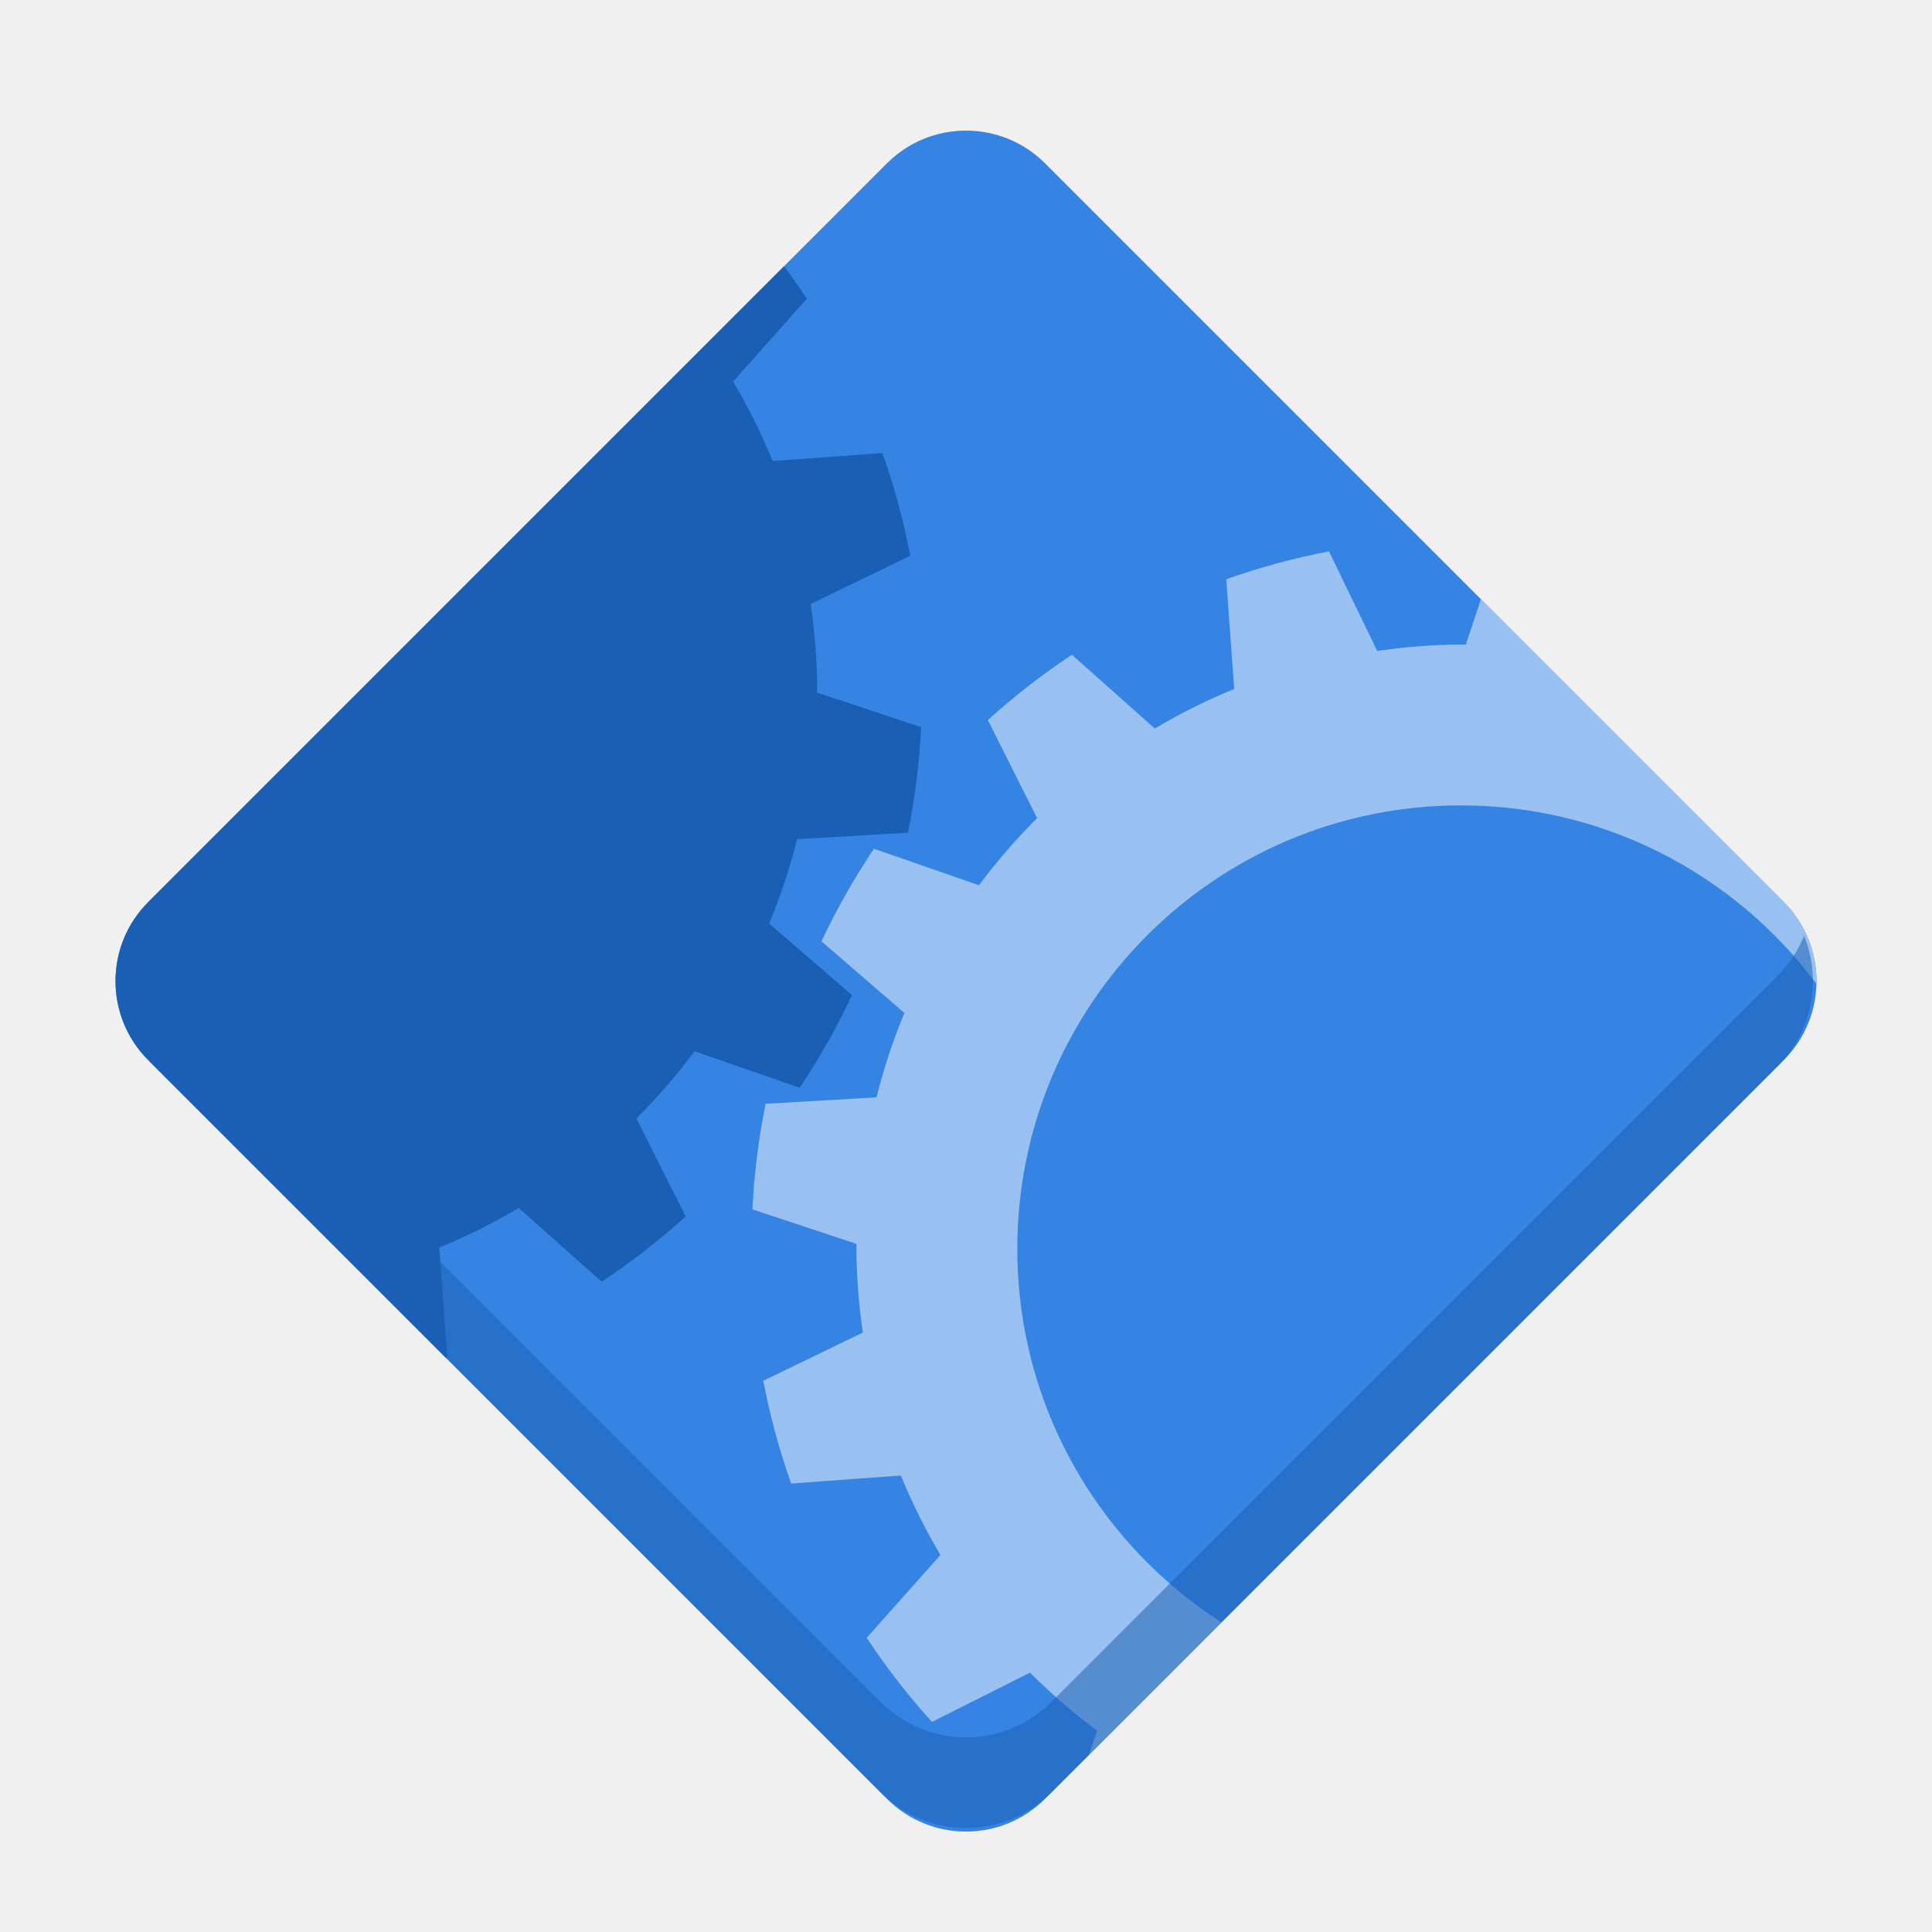
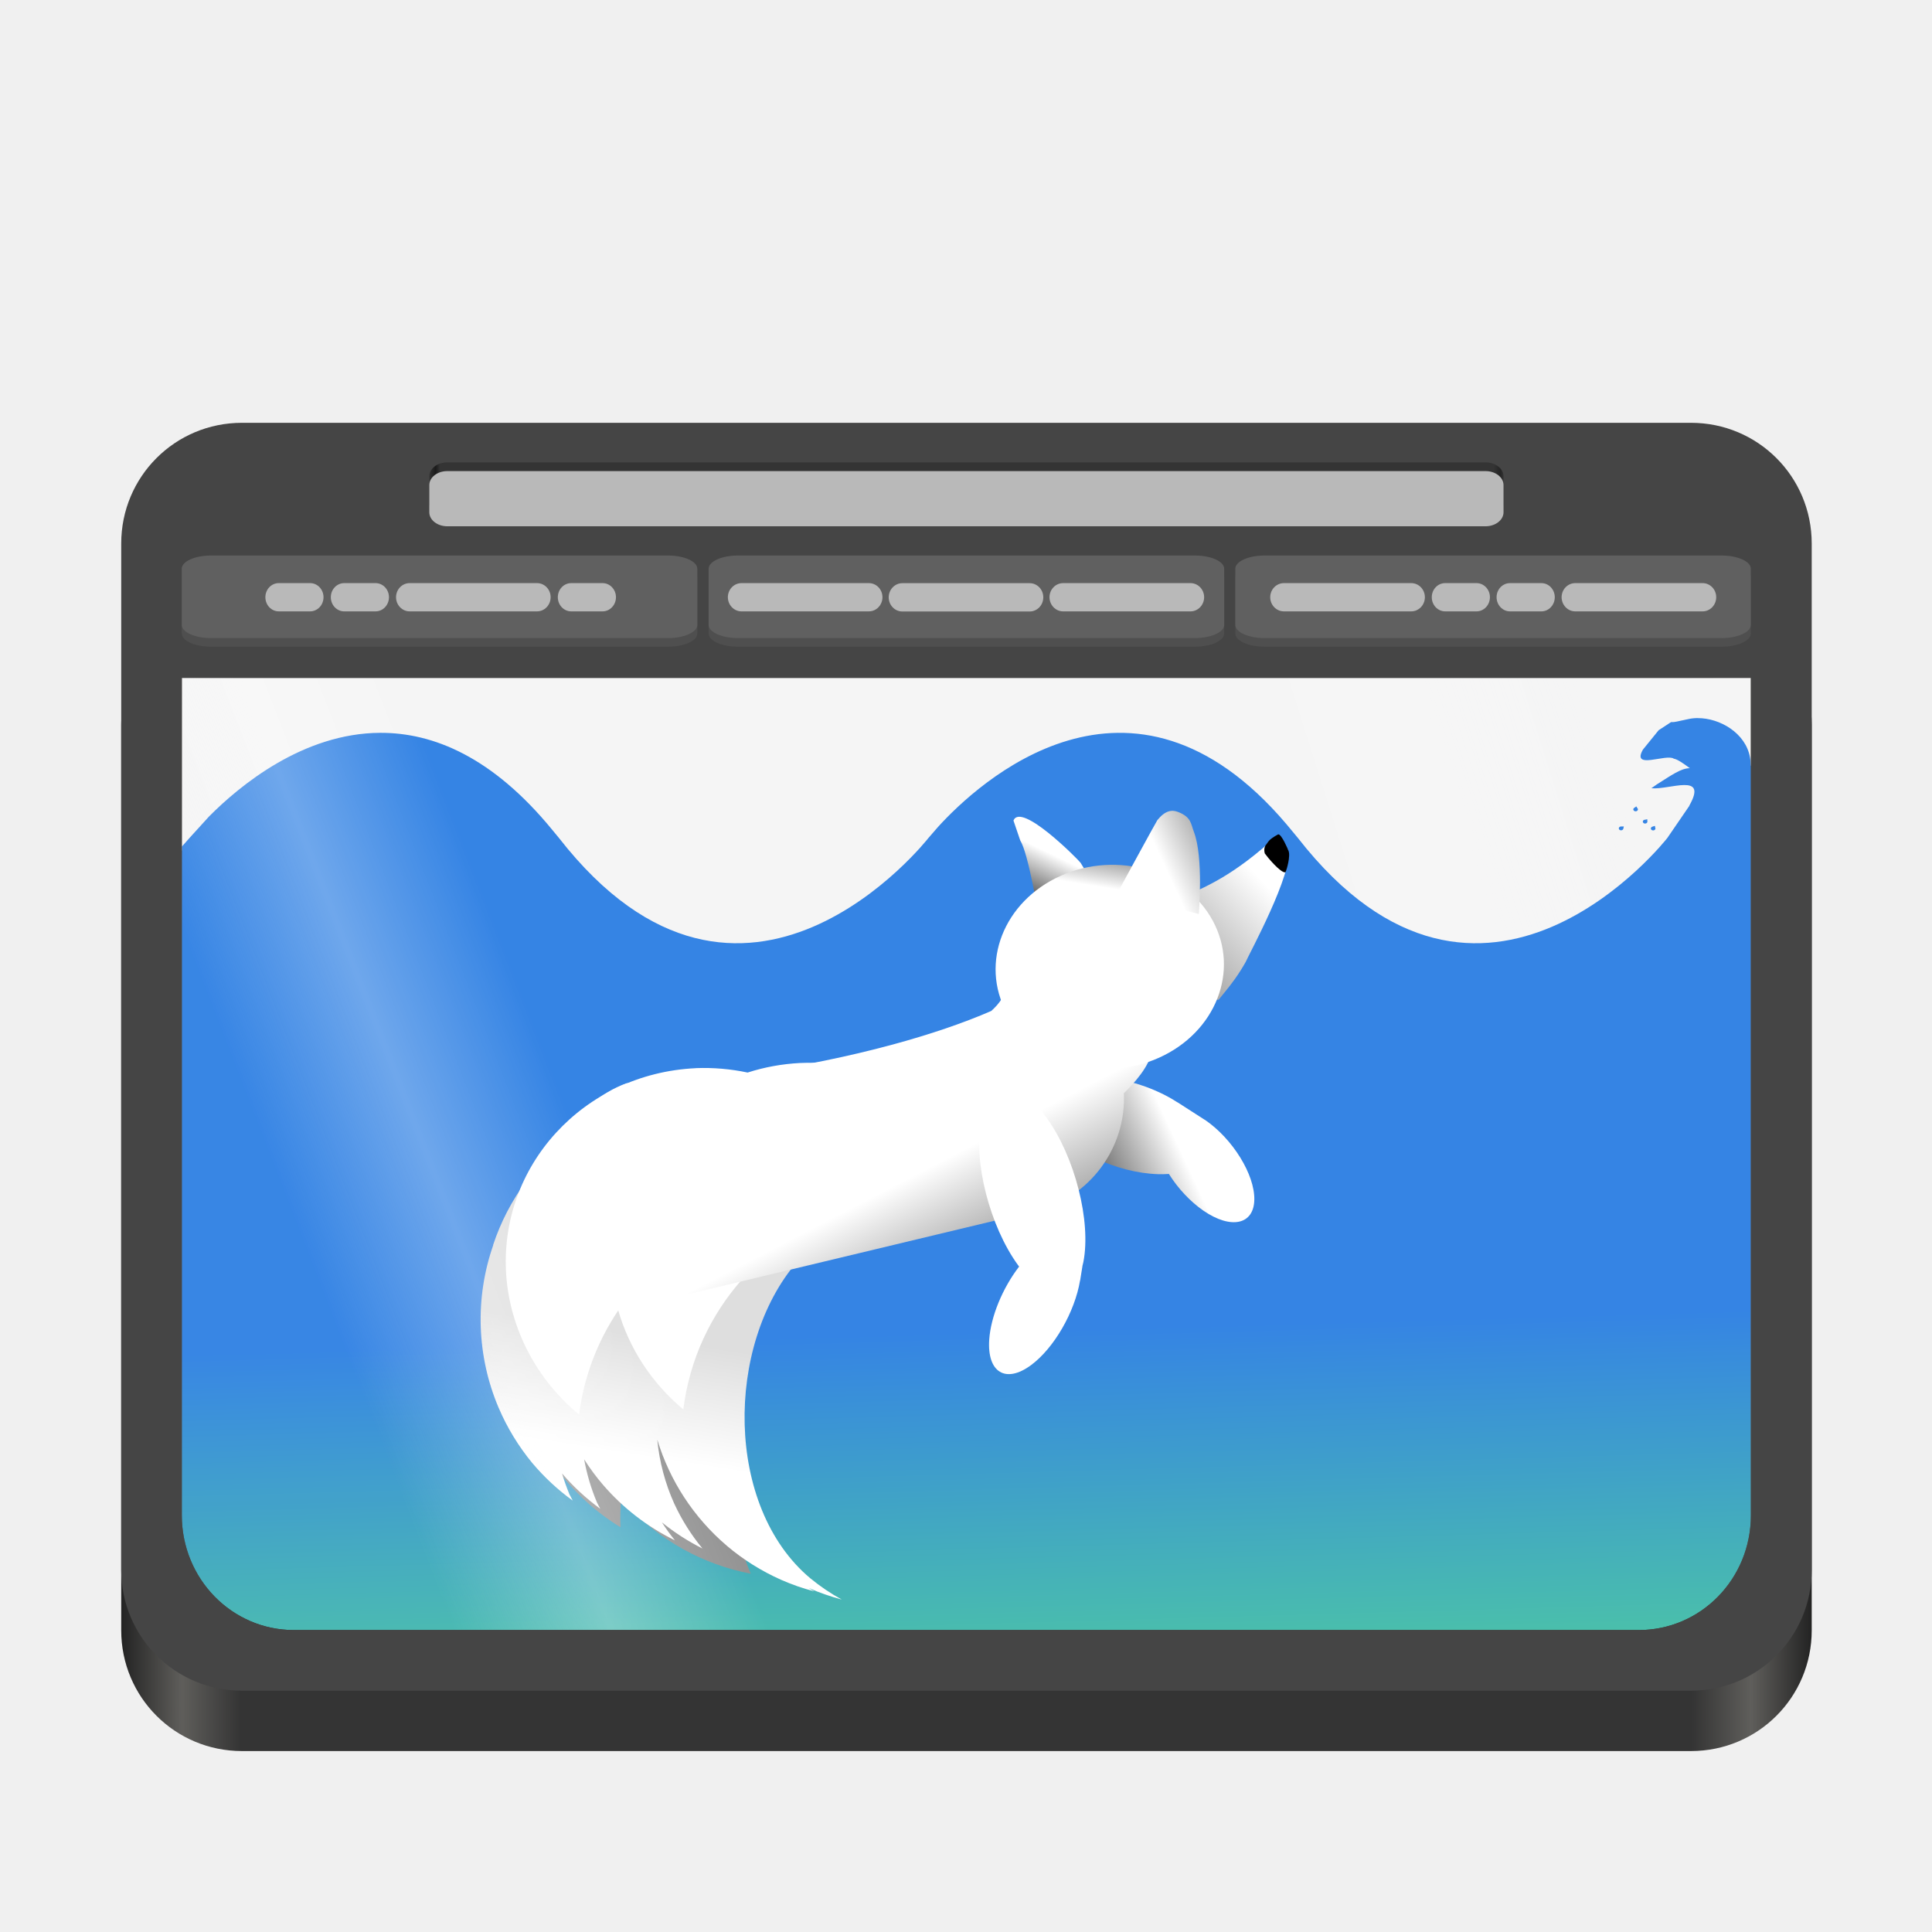
- <svg xmlns="http://www.w3.org/2000/svg" width="33.75mm" height="33.75mm" viewBox="0 0 33.75 33.75" version="1.1" id="svg974">
-   <defs id="defs968">
-     <clipPath clipPathUnits="userSpaceOnUse" id="clipPath18689">
-       <rect clip-path="none" transform="rotate(45)" ry="32" rx="32" y="123.999" x="486.037" height="362.943" width="362.943" id="rect18691" style="display:inline;opacity:1;vector-effect:none;fill:#4a86cf;fill-opacity:1;stroke:none;stroke-width:26.067;stroke-linecap:butt;stroke-linejoin:miter;stroke-miterlimit:4;stroke-dasharray:none;stroke-dashoffset:0;stroke-opacity:1;marker:none;marker-start:none;marker-mid:none;marker-end:none;paint-order:normal;enable-background:new" />
-     </clipPath>
-     <clipPath clipPathUnits="userSpaceOnUse" id="clipPath18689-3">
-       <rect clip-path="none" transform="rotate(45)" ry="32" rx="32" y="123.999" x="486.037" height="362.943" width="362.943" id="rect18691-6" style="display:inline;opacity:1;vector-effect:none;fill:#4a86cf;fill-opacity:1;stroke:none;stroke-width:26.067;stroke-linecap:butt;stroke-linejoin:miter;stroke-miterlimit:4;stroke-dasharray:none;stroke-dashoffset:0;stroke-opacity:1;marker:none;marker-start:none;marker-mid:none;marker-end:none;paint-order:normal;enable-background:new" />
-     </clipPath>
-   </defs>
-   <g id="layer1" transform="translate(-61.81982,-103.944)">
-     <g transform="matrix(0.2636723,0,0,0.2636723,61.81982,-529.397)" style="display:inline;stroke-width:0.25;enable-background:new" id="g1836">
-       <g transform="matrix(0.25,0,0,0.25,0,2295)" id="g18818" style="stroke-width:0.25">
-         <g style="stroke-width:0.27" transform="matrix(0.9260519,0,0,0.9260519,18.93073,50.87633)" id="g18590">
-           <g style="stroke-width:0.27" id="g18681" clip-path="url(#clipPath18689-3)">
-             <rect style="opacity:1;vector-effect:none;fill:#3584e4;fill-opacity:1;stroke:none;stroke-width:8.221;stroke-linecap:butt;stroke-linejoin:miter;stroke-miterlimit:4;stroke-dasharray:none;stroke-dashoffset:0;stroke-opacity:1;marker:none;marker-start:none;marker-mid:none;marker-end:none;paint-order:normal" id="rect18571" width="424" height="424" x="458.337" y="90.642" rx="10.092" ry="10.092" transform="matrix(0.6052817,0.6052817,-0.6052817,0.6052817,33.44063,99.07363)" clip-path="none" />
-             <circle style="opacity:1;vector-effect:none;fill:#f66151;fill-opacity:1;stroke:none;stroke-width:7.037;stroke-linecap:butt;stroke-linejoin:miter;stroke-miterlimit:4;stroke-dasharray:none;stroke-dashoffset:0;stroke-opacity:1;marker:none;marker-start:none;marker-mid:none;marker-end:none;paint-order:normal" id="path18706" cx="0" cy="0" r="0" transform="translate(0,-212)" />
-             <circle style="opacity:1;vector-effect:none;fill:#f66151;fill-opacity:1;stroke:none;stroke-width:7.037;stroke-linecap:butt;stroke-linejoin:miter;stroke-miterlimit:4;stroke-dasharray:none;stroke-dashoffset:0;stroke-opacity:1;marker:none;marker-start:none;marker-mid:none;marker-end:none;paint-order:normal" id="path18708" cx="0" cy="0" r="0" transform="translate(0,-212)" />
-             <path style="display:inline;opacity:1;vector-effect:none;fill:#98c1f1;fill-opacity:1;stroke:none;stroke-width:7.037;stroke-linecap:butt;stroke-linejoin:miter;stroke-miterlimit:4;stroke-dasharray:none;stroke-dashoffset:0;stroke-opacity:1;marker:none;marker-start:none;marker-mid:none;marker-end:none;paint-order:normal;enable-background:new" d="m 408.92,561.918 -9.886,29.829 a 172.971,172.971 0 0 0 -1.427,-0.071 172.971,172.971 0 0 0 -23.929,1.852 l -13.801,-28.501 a 203.293,203.293 0 0 0 -29.401,7.972 l 2.286,31.405 a 172.971,172.971 0 0 0 -22.732,11.319 l -23.718,-21.103 a 203.293,203.293 0 0 0 -24.059,18.674 l 14.099,28.073 a 172.971,172.971 0 0 0 -16.636,19.211 l -30.058,-10.448 a 203.293,203.293 0 0 0 -15.017,26.488 l 23.73,20.507 a 172.971,172.971 0 0 0 -7.985,24.143 l -31.73,1.849 a 203.293,203.293 0 0 0 -3.778,30.217 l 29.829,9.886 a 172.971,172.971 0 0 0 -0.071,1.427 172.971,172.971 0 0 0 1.852,23.929 l -28.501,13.801 a 203.293,203.293 0 0 0 7.972,29.401 l 31.405,-2.286 a 172.971,172.971 0 0 0 11.319,22.732 l -21.103,23.718 a 203.293,203.293 0 0 0 18.674,24.059 l 28.073,-14.099 a 172.971,172.971 0 0 0 19.211,16.636 l -10.448,30.058 a 203.293,203.293 0 0 0 26.488,15.017 l 20.507,-23.73 a 172.971,172.971 0 0 0 24.143,7.985 l 1.849,31.73 a 203.293,203.293 0 0 0 30.217,3.778 l 9.886,-29.829 a 172.971,172.971 0 0 0 1.427,0.071 172.971,172.971 0 0 0 23.929,-1.852 l 13.801,28.501 a 203.293,203.293 0 0 0 29.401,-7.972 l -2.286,-31.405 a 172.971,172.971 0 0 0 22.732,-11.319 l 23.718,21.103 A 203.293,203.293 0 0 0 532.96,916 l -14.099,-28.073 a 172.971,172.971 0 0 0 16.636,-19.211 l 30.058,10.448 a 203.293,203.293 0 0 0 15.017,-26.488 l -23.73,-20.507 a 172.971,172.971 0 0 0 7.985,-24.143 l 31.73,-1.849 a 203.293,203.293 0 0 0 3.778,-30.217 l -29.829,-9.886 a 172.971,172.971 0 0 0 0.071,-1.427 172.971,172.971 0 0 0 -1.852,-23.929 l 28.501,-13.801 a 203.293,203.293 0 0 0 -7.972,-29.401 l -31.405,2.286 a 172.971,172.971 0 0 0 -11.319,-22.732 l 21.103,-23.718 a 203.293,203.293 0 0 0 -18.674,-24.059 l -28.073,14.099 a 172.971,172.971 0 0 0 -19.211,-16.636 l 10.448,-30.058 A 203.293,203.293 0 0 0 485.636,581.681 l -20.507,23.73 a 172.971,172.971 0 0 0 -24.143,-7.985 l -1.849,-31.73 a 203.293,203.293 0 0 0 -30.217,-3.778 z M 397.607,637.722 A 126.926,126.926 0 0 1 524.532,764.647 126.926,126.926 0 0 1 397.607,891.572 126.926,126.926 0 0 1 270.682,764.647 126.926,126.926 0 0 1 397.607,637.722 Z" id="path18717-4" />
-             <path id="path18758" d="m 51.748,401.284 -9.886,29.829 c -0.476,-0.026 -0.951,-0.05 -1.427,-0.071 -8.01,0.062 -16.005,0.681 -23.929,1.852 L 2.706,404.392 c -9.986,1.918 -19.814,4.583 -29.401,7.972 l 2.286,31.405 c -7.844,3.211 -15.442,6.994 -22.732,11.319 l -23.718,-21.103 c -8.475,5.614 -16.518,11.857 -24.059,18.674 l 14.099,28.073 c -6.009,5.987 -11.569,12.408 -16.636,19.211 l -30.058,-10.448 c -5.661,8.442 -10.68,17.296 -15.017,26.488 l 23.73,20.507 c -3.25,7.841 -5.919,15.91 -7.985,24.143 l -31.73,1.849 c -2.013,9.964 -3.276,20.064 -3.778,30.217 l 29.829,9.886 c -0.026,0.476 -0.05,0.951 -0.071,1.427 0.062,8.01 0.681,16.005 1.852,23.929 l -28.501,13.801 c 1.918,9.986 4.583,19.814 7.972,29.401 l 31.405,-2.286 c 3.211,7.844 6.994,15.442 11.319,22.732 l -21.103,23.718 c 5.614,8.475 11.857,16.518 18.674,24.059 l 28.073,-14.099 c 5.987,6.009 12.408,11.569 19.211,16.636 l -10.448,30.058 c 8.442,5.661 17.296,10.68 26.488,15.017 l 20.507,-23.73 c 7.841,3.25 15.91,5.919 24.143,7.985 l 1.849,31.73 c 9.964,2.013 20.064,3.276 30.217,3.778 l 9.886,-29.829 c 0.476,0.026 0.951,0.05 1.427,0.071 8.01,-0.062 16.005,-0.681 23.929,-1.852 l 13.801,28.501 c 9.986,-1.918 19.814,-4.583 29.401,-7.972 l -2.286,-31.405 c 7.844,-3.211 15.442,-6.994 22.732,-11.319 l 23.718,21.103 c 8.475,-5.614 16.518,-11.857 24.059,-18.674 l -14.099,-28.073 c 6.009,-5.987 11.569,-12.408 16.636,-19.211 l 30.058,10.448 c 5.661,-8.442 10.68,-17.296 15.017,-26.488 l -23.73,-20.507 c 3.25,-7.841 5.919,-15.91 7.985,-24.143 l 31.73,-1.849 c 2.013,-9.964 3.276,-20.064 3.778,-30.217 l -29.829,-9.886 c 0.026,-0.476 0.05,-0.951 0.071,-1.427 -0.062,-8.01 -0.681,-16.005 -1.852,-23.929 l 28.501,-13.801 c -1.918,-9.986 -4.583,-19.814 -7.972,-29.401 l -31.405,2.286 c -3.211,-7.844 -6.994,-15.442 -11.319,-22.732 l 21.103,-23.718 c -5.614,-8.475 -11.857,-16.518 -18.674,-24.059 l -28.073,14.099 c -5.987,-6.009 -12.408,-11.569 -19.211,-16.636 l 10.448,-30.058 c -8.442,-5.661 -17.296,-10.68 -26.488,-15.017 l -20.507,23.73 c -7.841,-3.25 -15.91,-5.919 -24.143,-7.985 l -1.849,-31.73 c -9.964,-2.013 -20.064,-3.276 -30.217,-3.778 z" style="display:inline;opacity:1;vector-effect:none;fill:#1a5fb4;fill-opacity:1;stroke:none;stroke-width:7.037;stroke-linecap:butt;stroke-linejoin:miter;stroke-miterlimit:4;stroke-dasharray:none;stroke-dashoffset:0;stroke-opacity:1;marker:none;marker-start:none;marker-mid:none;marker-end:none;paint-order:normal;enable-background:new" />
-           </g>
-         </g>
-         <path style="display:inline;opacity:0.534;vector-effect:none;fill:#1a5fb4;fill-opacity:1;stroke:none;stroke-width:1.629;stroke-linecap:butt;stroke-linejoin:miter;stroke-miterlimit:4;stroke-dasharray:none;stroke-dashoffset:0;stroke-opacity:1;marker:none;marker-start:none;marker-mid:none;marker-end:none;paint-order:normal;enable-background:new" clip-path="none" d="m 8.477,2676 c -1.171,2.887 -0.583,6.308 1.766,8.656 l 48.102,48.102 c 3.134,3.134 8.179,3.134 11.312,0 l 48.102,-48.102 c 2.348,-2.348 2.937,-5.77 1.766,-8.656 -0.392,0.966 -0.98,1.871 -1.766,2.656 l -48.102,48.102 c -3.134,3.134 -8.179,3.134 -11.312,0 L 10.242,2678.656 C 9.457,2677.871 8.868,2676.965 8.477,2676 Z" transform="matrix(4,0,0,4,0,-10028)" id="rect18571-6" />
-       </g>
-       <rect y="2402" x="-1.5000001e-06" height="128" width="128" id="rect9125-7-2" style="display:inline;opacity:1;vector-effect:none;fill:none;fill-opacity:1;stroke:none;stroke-width:1.25;stroke-linecap:butt;stroke-linejoin:miter;stroke-miterlimit:4;stroke-dasharray:none;stroke-dashoffset:0;stroke-opacity:1;marker:none;marker-start:none;marker-mid:none;marker-end:none;paint-order:normal;enable-background:new" />
+ <svg xmlns="http://www.w3.org/2000/svg" xmlns:xlink="http://www.w3.org/1999/xlink" height="128px" viewBox="0 0 128 128" width="128px">
+   <filter id="a" height="100%" width="100%" x="0%" y="0%">
+     <feColorMatrix color-interpolation-filters="sRGB" values="0 0 0 0 1 0 0 0 0 1 0 0 0 0 1 0 0 0 1 0" />
+   </filter>
+   <mask id="b">
+     <g filter="url(#a)">
+       <rect fill-opacity="0.357" height="153.6" width="153.6" x="-12.8" y="-12.8" />
+     </g>
+   </mask>
+   <clipPath id="c">
+     <rect height="152" width="192" />
+   </clipPath>
+   <mask id="d">
+     <g filter="url(#a)">
+       <rect fill-opacity="0.653" height="153.6" width="153.6" x="-12.8" y="-12.8" />
+     </g>
+   </mask>
+   <linearGradient id="e" gradientTransform="matrix(0.928135 0 0 1.028115 426.9972 -161.7649)" gradientUnits="userSpaceOnUse" x1="-339.114" x2="-362.732" y1="214.633" y2="222.897">
+     <stop offset="0" stop-color="#f9faff" stop-opacity="0" />
+     <stop offset="0.449" stop-color="#ffffff" stop-opacity="0.204" />
+     <stop offset="1" stop-color="#ffffff" stop-opacity="0" />
+   </linearGradient>
+   <clipPath id="f">
+     <rect height="152" width="192" />
+   </clipPath>
+   <linearGradient id="g" gradientTransform="matrix(0.938641 0 0 0.199221 422.9315 -16.95883)" gradientUnits="userSpaceOnUse" x1="-365.653" x2="-343.183" y1="525.707" y2="692.33">
+     <stop offset="0" stop-color="#3584e4" />
+     <stop offset="1" stop-color="#57e389" />
+   </linearGradient>
+   <linearGradient id="h" gradientTransform="matrix(0.0401287 0.0529688 0.0529688 -0.0401287 179.2856 84.92214)" gradientUnits="userSpaceOnUse" x1="-1114.757" x2="-1197.459" y1="-1756.601" y2="-1670.528">
+     <stop offset="0" stop-color="#ffffff" />
+     <stop offset="1" stop-color="#dedede" />
+   </linearGradient>
+   <linearGradient id="i" gradientTransform="matrix(0.149616 -0.0158754 0.0158754 0.149616 89.52154 97.19002)" gradientUnits="userSpaceOnUse" x1="-106.33" x2="-122.993" y1="-284.574" y2="-257.503">
+     <stop offset="0" stop-color="#ffffff" />
+     <stop offset="1" />
+   </linearGradient>
+   <linearGradient id="j" gradientTransform="matrix(0.0693394 -0.11795 0.0954919 0.0979875 86.97052 93.9067)" gradientUnits="userSpaceOnUse" x1="47.28" x2="-2.984" y1="-128.081" y2="-148.311">
+     <stop offset="0" stop-color="#ffffff" />
+     <stop offset="1" stop-color="#515151" />
+   </linearGradient>
+   <linearGradient id="k" gradientTransform="matrix(0.133053 -0.0318946 0.0261481 0.1343 86.97052 93.9067)" gradientUnits="userSpaceOnUse" x1="-155.727" x2="-137.903" y1="-162.008" y2="-90.944">
+     <stop offset="0" stop-color="#ffffff" />
+     <stop offset="1" stop-color="#7b7b7b" />
+   </linearGradient>
+   <linearGradient id="l" gradientTransform="matrix(0.124023 -0.0848203 0.0848203 0.124023 100.4424 87.755)" gradientUnits="userSpaceOnUse" x1="18.04" x2="-48.472" y1="-225.171" y2="-215.081">
+     <stop offset="0" stop-color="#ffffff" />
+     <stop offset="1" stop-color="#8d8d8d" />
+   </linearGradient>
+   <linearGradient id="m" gradientUnits="userSpaceOnUse">
+     <stop offset="0" stop-color="#ffffff" />
+     <stop offset="1" stop-color="#858585" />
+   </linearGradient>
+   <linearGradient id="n" gradientTransform="matrix(0.136058 -0.0144368 0.0144368 0.136058 86.97052 93.9067)" x1="-72.84" x2="-68.054" xlink:href="#m" y1="-265.649" y2="-283.266" />
+   <linearGradient id="o" gradientTransform="matrix(0.124899 0.0169315 -0.0169315 0.124899 77.67227 289.3301)" x1="-249.803" x2="-217.458" xlink:href="#m" y1="-1820.64" y2="-1841.183" />
+   <mask id="p">
+     <g filter="url(#a)">
+       <rect fill-opacity="0.287" height="153.6" width="153.6" x="-12.8" y="-12.8" />
+     </g>
+   </mask>
+   <linearGradient id="q" gradientTransform="matrix(0.928135 0 0 0.951126 426.9972 -141.443)" gradientUnits="userSpaceOnUse" x1="-429.892" x2="-410.457" y1="251.789" y2="244.059">
+     <stop offset="0" stop-color="#f9faff" stop-opacity="0.055" />
+     <stop offset="0.5" stop-color="#ffffff" />
+     <stop offset="1" stop-color="#ffffff" stop-opacity="0" />
+   </linearGradient>
+   <clipPath id="r">
+     <rect height="152" width="192" />
+   </clipPath>
+   <linearGradient id="s" gradientUnits="userSpaceOnUse" x1="8.031" x2="120.031" y1="116.011" y2="116.011">
+     <stop offset="0" stop-color="#232323" />
+     <stop offset="0.036" stop-color="#5f5e5b" />
+     <stop offset="0.071" stop-color="#343434" />
+     <stop offset="0.929" stop-color="#343434" />
+     <stop offset="0.964" stop-color="#5f5e5b" />
+     <stop offset="1" stop-color="#232323" />
+   </linearGradient>
+   <linearGradient id="t" gradientTransform="matrix(1.436212 0 0 0.334379 610.2228 -37.67007)" gradientUnits="userSpaceOnUse" x1="-405.08" x2="-355.526" y1="204.998" y2="204.975">
+     <stop offset="0" stop-color="#343434" />
+     <stop offset="0.006" stop-color="#1a1a1a" />
+     <stop offset="0.01" stop-color="#343434" />
+     <stop offset="0.991" stop-color="#343434" />
+     <stop offset="0.997" stop-color="#252525" />
+     <stop offset="1" stop-color="#343434" />
+   </linearGradient>
+   <g mask="url(#b)">
+     <g clip-path="url(#c)" transform="matrix(1 0 0 1 -8 -16)">
+       <path d="m 20.051 58.566 v 46.168 c 0 3.508 3.309 6.332 7.426 6.332 h 89.098 c 4.117 0 7.43 -2.824 7.43 -6.332 v -46.168 z m 0 0" fill="#ffffff" />
    </g>
  </g>
+   <g mask="url(#d)">
+     <g clip-path="url(#f)" transform="matrix(1 0 0 1 -8 -16)">
+       <path d="m 20.051 60.777 v 44.223 c 0 3.363 3.309 6.066 7.426 6.066 h 89.098 c 4.117 0 7.43 -2.703 7.43 -6.066 v -44.223 z m 0 0" fill="url(#e)" />
+     </g>
+   </g>
+   <path d="m 112.484 47.574 c -0.207 0 -0.41 0.02 -0.605 0.062 l -0.781 0.168 c -0.672 0.145 0.055 -0.23 -1.207 0.574 l -1.043 1.285 c -0.773 1.367 1.543 0.254 2.047 0.602 c 0.246 0.039 0.66 0.332 1.059 0.629 c -0.59 0.008 -1.184 0.445 -2.227 1.102 l -0.008 0.008 c -0.102 0.066 -0.207 0.141 -0.312 0.219 c 1.191 0.121 3.766 -1.066 2.52 1.141 h 0.008 l -0.027 0.043 c -0.004 0.012 -0.004 0.02 -0.016 0.031 c -0.004 0.008 -0.012 0.012 -0.016 0.02 l -1.41 2.059 s -12.238 15.695 -24.477 0 l -0.762 -0.918 c -10.348 -12.191 -20.504 -2.648 -23.078 0.184 l -0.637 0.734 s -12.238 15.695 -24.48 0 l -0.445 -0.539 c -3.949 -4.824 -7.883 -6.438 -11.391 -6.426 c -5.121 0.016 -9.328 3.508 -11.348 5.543 l -1.293 1.422 l -0.508 0.574 v 0.262 l -2.195 -0.02 l -0.176 34.734 l 0.473 0.656 l 0.414 12.395 l 5.832 6.277 l 94.93 -0.355 l 6.363 -3.445 l 0.441 -26.867 l -0.793 0.02 l -0.652 -28.91 l -0.691 -0.109 c -0.012 -0.195 -0.02 -0.391 -0.055 -0.57 c -0.297 -1.602 -1.996 -2.586 -3.453 -2.582 z m 0 0" fill="url(#g)" />
+   <g fill="#3584e4">
+     <path d="m 109.641 54.715 l -0.145 0.047 c -0.062 0.012 -0.113 0.055 -0.121 0.109 c -0.016 0.07 0.043 0.133 0.125 0.145 s 0.16 -0.035 0.176 -0.105 c 0.004 -0.023 0 -0.047 -0.012 -0.066 z m 0 0" />
+     <path d="m 109.137 54.277 l -0.148 0.031 c -0.066 0 -0.121 0.035 -0.141 0.086 c -0.027 0.07 0.02 0.141 0.098 0.164 c 0.078 0.02 0.164 -0.016 0.191 -0.082 c 0.008 -0.023 0.012 -0.047 0.004 -0.07 z m 0 0" />
+     <path d="m 108.41 53.426 l -0.117 0.082 v 0.004 c -0.059 0.023 -0.09 0.078 -0.082 0.129 c 0.016 0.07 0.09 0.121 0.176 0.109 c 0.082 -0.012 0.141 -0.074 0.129 -0.145 c -0.004 -0.023 -0.016 -0.043 -0.035 -0.062 z m 0 0" />
+     <path d="m 107.582 54.754 l -0.152 0.004 c -0.066 -0.012 -0.129 0.016 -0.16 0.062 c -0.043 0.059 -0.016 0.141 0.055 0.176 c 0.074 0.031 0.168 0.012 0.207 -0.051 c 0.016 -0.02 0.023 -0.043 0.02 -0.066 h 0.004 z m 0 0" />
+   </g>
+   <path d="m 40.105 88.668 l -2.449 1.148 c 0.02 1.84 0.379 3.664 1.059 5.375 l -3.098 0.02 c 0.371 0.746 0.805 1.461 1.293 2.137 c 1.145 1.535 2.566 2.836 4.199 3.836 c -0.027 -0.645 -0.008 -1.285 0.059 -1.926 c 0.121 0.156 0.246 0.305 0.375 0.453 c 2.172 2.355 5.047 3.949 8.195 4.551 c -0.598 -1.406 -0.953 -2.898 -1.047 -4.414 z m 0 0" fill="#949494" />
+   <path d="m 56.875 72.203 l -13.918 0.551 s 0.023 0.031 0.023 0.035 c -0.309 0.07 -0.617 0.152 -0.922 0.246 l -0.016 0.004 c -1.352 0.457 -2.629 1.102 -3.797 1.918 c -2.621 1.848 -4.574 4.492 -5.578 7.535 l 0.012 -0.004 c -1.227 3.512 -1.098 7.355 0.355 10.777 l 0.008 0.016 c 0.559 1.309 1.305 2.531 2.211 3.633 c 0.793 0.941 1.695 1.785 2.691 2.504 c -0.074 -0.141 -0.148 -0.281 -0.223 -0.426 l -0.004 -0.012 c -0.184 -0.445 -0.344 -0.898 -0.48 -1.359 c 0.75 0.875 1.602 1.66 2.531 2.34 c -0.074 -0.141 -0.148 -0.285 -0.223 -0.43 l -0.004 -0.012 c -0.383 -0.91 -0.664 -1.863 -0.84 -2.836 c 0.379 0.598 0.797 1.164 1.258 1.699 c 1.32 1.531 2.938 2.781 4.754 3.668 c -0.309 -0.379 -0.594 -0.777 -0.859 -1.188 c 0.832 0.672 1.73 1.25 2.684 1.73 c -0.742 -0.902 -1.367 -1.891 -1.855 -2.945 l -0.008 -0.016 c -0.609 -1.348 -0.988 -2.785 -1.129 -4.254 c 0.828 2.734 2.426 5.172 4.598 7.023 l 0.012 0.012 c 1.086 0.922 2.301 1.68 3.602 2.258 c 0.355 0.156 0.715 0.297 1.082 0.426 c 0.363 0.125 0.734 0.238 1.109 0.336 c -0.121 -0.07 -0.242 -0.145 -0.359 -0.219 c 0.352 0.156 0.711 0.297 1.074 0.422 c 0.363 0.129 0.734 0.238 1.105 0.34 c -0.734 -0.402 -1.43 -0.871 -2.074 -1.402 l -0.012 -0.008 c -5.668 -4.75 -5.629 -15.438 -0.883 -20.957 c 1.93 -2.23 2.094 -3.469 5.023 -4.035 c 1.008 -0.164 2.039 -0.207 3.062 -0.129 c 0.707 0.109 0.867 0.137 1.219 0.191 l -0.418 -1.926 l -0.004 -0.004 z m 0 0" fill="url(#h)" />
+   <path d="m 56.848 70.781 c -1.258 -0.297 -2.547 -0.414 -3.832 -0.355 h -0.016 c -1.184 0.062 -2.348 0.273 -3.469 0.633 c -1.125 -0.238 -2.273 -0.336 -3.422 -0.293 l -0.012 0.004 c -7.441 0.348 -13.062 6.488 -12.559 13.719 c 0.262 3.562 2.004 6.898 4.828 9.234 c 0.312 -2.473 1.199 -4.832 2.594 -6.902 c 0.734 2.543 2.238 4.828 4.312 6.559 c 0.812 -6.594 5.637 -11.988 12.238 -13.691 c 0.797 0.121 1.586 0.293 2.359 0.516 c -0.105 -0.305 -0.227 -0.609 -0.355 -0.91 c 0.492 -0.074 0.992 -0.129 1.492 -0.164 h 0.02 c 1.938 -0.074 3.883 0.172 5.75 0.734 c -1.438 -4.5 -5.223 -7.965 -9.93 -9.082 z m 0 0" fill="#ffffff" />
+   <path d="m 71.59 57.16 c -0.211 -0.27 -3.949 -4.039 -4.445 -2.797 l 0.449 1.32 c 0.547 0.887 1.145 4.617 1.535 6.625 l 3.246 -0.344 c -0.055 -0.113 0.281 -1.074 0.34 -1.262 c -0.027 -1.867 -0.75 -2.922 -1.125 -3.543 z m 0 0" fill="url(#i)" />
+   <path d="m 75.57 71.883 c -0.938 -0.305 -1.898 -0.477 -2.781 -0.504 c -1.336 -0.043 -2.41 0.258 -2.984 0.832 c -0.574 0.574 -0.602 1.375 -0.078 2.227 h 0.004 c 1.09 1.77 4.23 3.273 7.008 3.355 c 0.242 0.004 0.477 0 0.703 -0.016 c 0.605 0.969 1.43 1.84 2.289 2.434 c 1.828 1.254 3.34 0.93 3.371 -0.73 c 0.031 -1.656 -1.426 -4.02 -3.25 -5.273 c -0.02 -0.008 -0.035 -0.02 -0.055 -0.031 l -1.785 -1.148 l -0.004 0.004 c -0.715 -0.465 -1.551 -0.859 -2.438 -1.148 z m 0 0" fill="url(#j)" />
+   <path d="m 66.605 65.102 c -0.148 -0.004 -0.211 0.051 -0.145 0.188 c 0.266 0.547 -0.234 1.188 -0.785 1.688 c -1.828 0.797 -4.07 1.559 -6.574 2.238 c -5.785 1.562 -12.387 2.52 -17.605 2.555 c -3.441 1.273 -5.57 4.934 -4.855 8.609 c 0.773 3.973 4.562 6.414 8.5 5.469 l 23.488 -5.629 c 3.578 -0.855 6 -4.203 5.832 -7.789 c 0.637 -0.617 1.742 -1.824 1.844 -2.82 c 0.082 -0.801 -1.344 -0.496 -2.578 -0.086 c -1.035 -2.094 -3.023 -3.492 -5.309 -3.785 c -0.664 -0.297 -1.469 -0.625 -1.812 -0.637 z m 0 0" fill="url(#k)" />
+   <path d="m 84.684 55.281 c -5.93 5.559 -7.867 3.027 -10.809 8.141 l 3.09 2.688 l 0.012 -0.117 c 0 -0.023 0.215 -0.027 0.477 -0.004 l 3.281 0.25 c 0.957 -1.16 1.336 -1.699 1.789 -2.496 c 0.191 -0.457 3.203 -5.984 2.812 -7.434 z m 0 0" fill="url(#l)" />
+   <path d="m 84.68 55.277 c -0.695 0.387 -0.609 0.469 -0.844 0.742 c -0.082 0.145 -0.094 0.324 -0.043 0.52 c 0.141 0.207 1.047 1.312 1.367 1.254 c 0.062 -0.07 0.383 -1.133 0.188 -1.473 c 0 0 -0.445 -1.082 -0.668 -1.043 z m 0 0" />
+   <path d="m 70.266 58.027 c 3.766 -1.688 8.281 -0.359 10.082 2.969 c 1.801 3.324 0.203 7.391 -3.562 9.082 s -8.281 0.367 -10.082 -2.961 c -1.805 -3.324 -0.211 -7.395 3.555 -9.086" fill="url(#n)" />
+   <path d="m 67.523 72.367 c -1.219 -0.582 -2.18 0.137 -2.52 1.875 l -0.004 0.008 c -0.523 2.695 0.57 6.973 2.438 9.555 c 0.027 0.039 0.055 0.074 0.082 0.109 c -1.105 1.438 -1.875 3.316 -1.98 4.836 c -0.148 2.18 1.094 2.934 2.773 1.691 c 1.516 -1.121 2.898 -3.512 3.246 -5.613 l 0.004 0.004 l 0.152 -0.945 h -0.004 c 0.023 -0.09 0.047 -0.18 0.066 -0.273 c 0.527 -2.695 -0.562 -6.973 -2.434 -9.559 c -0.594 -0.824 -1.223 -1.406 -1.82 -1.688 z m 0 0" fill="#ffffff" />
+   <path d="m 74.043 59.137 l 5.379 1.422 s 0.328 -3.75 -0.324 -5.449 c -0.203 -0.527 -0.164 -0.977 -1.059 -1.32 c -0.402 -0.156 -0.848 -0.09 -1.359 0.543 c -0.066 0.082 -2.637 4.805 -2.637 4.805 z m 0 0" fill="url(#o)" />
+   <g mask="url(#p)">
+     <g clip-path="url(#r)" transform="matrix(1 0 0 1 -8 -16)">
+       <path d="m 20.051 60.914 v 55.473 c 0 4.215 3.309 7.609 7.426 7.609 h 89.098 c 4.113 0 7.426 -3.395 7.426 -7.609 v -55.473 z m 0 0" fill="url(#q)" />
+     </g>
+   </g>
+   <path d="m 16.031 40.012 c -4.434 0 -8 3.566 -8 8 v 60 c 0 4.434 3.566 8 8 8 h 96 c 4.434 0 8 -3.566 8 -8 v -60 c 0 -4.434 -3.566 -8 -8 -8 z m -3.984 4.902 h 103.953 v 55.473 c 0 4.215 -3.312 7.609 -7.426 7.609 h -89.102 c -4.113 0 -7.426 -3.395 -7.426 -7.609 z m 0 0" fill="url(#s)" />
+   <path d="m 16.031 28.012 c -4.434 0 -8 3.566 -8 8 v 68 c 0 4.434 3.566 8 8 8 h 96 c 4.434 0 8 -3.566 8 -8 v -68 c 0 -4.434 -3.566 -8 -8 -8 z m -3.984 16.902 h 103.953 v 55.473 c 0 4.215 -3.312 7.609 -7.426 7.609 h -89.102 c -4.113 0 -7.426 -3.395 -7.426 -7.609 z m 0 0" fill="#454545" />
+   <path d="m 29.637 30.633 h 68.781 c 0.66 0 1.195 0.414 1.195 0.926 v 1.801 c 0 0.512 -0.535 0.93 -1.195 0.93 h -68.781 c -0.66 0 -1.195 -0.418 -1.195 -0.93 v -1.801 c 0 -0.512 0.535 -0.926 1.195 -0.926 z m 0 0" fill="url(#t)" />
+   <path d="m 29.637 31.211 h 68.781 c 0.66 0 1.195 0.414 1.195 0.926 v 1.801 c 0 0.512 -0.535 0.93 -1.195 0.93 h -68.781 c -0.66 0 -1.195 -0.418 -1.195 -0.93 v -1.801 c 0 -0.512 0.535 -0.926 1.195 -0.926 z m 0 0" fill="#b9b9b9" />
+   <path d="m 83.781 37.375 h 30.277 c 1.07 0 1.938 0.395 1.938 0.875 v 3.719 c 0 0.484 -0.867 0.875 -1.938 0.875 h -30.277 c -1.07 0 -1.938 -0.391 -1.938 -0.875 v -3.719 c 0 -0.48 0.867 -0.875 1.938 -0.875 z m 0 0" fill="#4f4f4f" />
+   <path d="m 83.781 36.805 h 30.277 c 1.07 0 1.938 0.391 1.938 0.875 v 3.719 c 0 0.484 -0.867 0.875 -1.938 0.875 h -30.277 c -1.07 0 -1.938 -0.391 -1.938 -0.875 v -3.719 c 0 -0.484 0.867 -0.875 1.938 -0.875 z m 0 0" fill="#606060" />
+   <path d="m 104.363 38.633 h 8.438 c 0.5 0 0.902 0.418 0.902 0.934 s -0.402 0.938 -0.902 0.938 h -8.438 c -0.496 0 -0.902 -0.422 -0.902 -0.938 s 0.406 -0.934 0.902 -0.934 z m 0 0" fill="#b9b9b9" />
+   <path d="m 100.039 38.633 h 2.082 c 0.488 0 0.887 0.418 0.887 0.934 s -0.398 0.938 -0.887 0.938 h -2.082 c -0.488 0 -0.887 -0.422 -0.887 -0.938 s 0.398 -0.934 0.887 -0.934 z m 0 0" fill="#b9b9b9" />
+   <path d="m 95.746 38.633 h 2.078 c 0.488 0 0.887 0.418 0.887 0.934 s -0.398 0.938 -0.887 0.938 h -2.078 c -0.492 0 -0.887 -0.422 -0.887 -0.938 s 0.395 -0.934 0.887 -0.934 z m 0 0" fill="#b9b9b9" />
+   <path d="m 85.062 38.633 h 8.438 c 0.496 0 0.902 0.418 0.902 0.934 s -0.406 0.938 -0.902 0.938 h -8.438 c -0.5 0 -0.906 -0.422 -0.906 -0.938 s 0.406 -0.934 0.906 -0.934 z m 0 0" fill="#b9b9b9" />
+   <path d="m 48.887 37.375 h 30.281 c 1.07 0 1.938 0.395 1.938 0.875 v 3.719 c 0 0.484 -0.867 0.875 -1.938 0.875 h -30.281 c -1.07 0 -1.938 -0.391 -1.938 -0.875 v -3.719 c 0 -0.48 0.867 -0.875 1.938 -0.875 z m 0 0" fill="#4f4f4f" />
+   <path d="m 48.887 36.805 h 30.281 c 1.07 0 1.938 0.391 1.938 0.875 v 3.719 c 0 0.484 -0.867 0.875 -1.938 0.875 h -30.281 c -1.07 0 -1.938 -0.391 -1.938 -0.875 v -3.719 c 0 -0.484 0.867 -0.875 1.938 -0.875 z m 0 0" fill="#606060" />
+   <path d="m 70.434 38.633 h 8.441 c 0.496 0 0.902 0.418 0.902 0.934 s -0.406 0.938 -0.902 0.938 h -8.441 c -0.496 0 -0.902 -0.422 -0.902 -0.938 s 0.406 -0.934 0.902 -0.934 z m 0 0" fill="#b9b9b9" />
+   <path d="m 59.781 38.637 h 8.438 c 0.5 0 0.902 0.422 0.902 0.938 s -0.402 0.938 -0.902 0.938 h -8.438 c -0.496 0 -0.902 -0.422 -0.902 -0.938 s 0.406 -0.938 0.902 -0.938 z m 0 0" fill="#b9b9b9" />
+   <path d="m 49.125 38.633 h 8.438 c 0.5 0 0.902 0.418 0.902 0.934 s -0.402 0.938 -0.902 0.938 h -8.438 c -0.496 0 -0.902 -0.422 -0.902 -0.938 s 0.406 -0.934 0.902 -0.934 z m 0 0" fill="#b9b9b9" />
+   <path d="m 13.98 37.375 h 30.281 c 1.07 0 1.938 0.395 1.938 0.875 v 3.719 c 0 0.484 -0.867 0.875 -1.938 0.875 h -30.281 c -1.07 0 -1.938 -0.391 -1.938 -0.875 v -3.719 c 0 -0.48 0.867 -0.875 1.938 -0.875 z m 0 0" fill="#4f4f4f" />
+   <path d="m 13.98 36.805 h 30.281 c 1.07 0 1.938 0.391 1.938 0.875 v 3.719 c 0 0.484 -0.867 0.875 -1.938 0.875 h -30.281 c -1.07 0 -1.938 -0.391 -1.938 -0.875 v -3.719 c 0 -0.484 0.867 -0.875 1.938 -0.875 z m 0 0" fill="#606060" />
+   <path d="m 37.844 38.633 h 2.078 c 0.488 0 0.887 0.418 0.887 0.934 s -0.398 0.938 -0.887 0.938 h -2.078 c -0.492 0 -0.887 -0.422 -0.887 -0.938 s 0.395 -0.934 0.887 -0.934 z m 0 0" fill="#b9b9b9" />
+   <path d="m 27.141 38.633 h 8.438 c 0.5 0 0.902 0.418 0.902 0.934 s -0.402 0.938 -0.902 0.938 h -8.438 c -0.5 0 -0.902 -0.422 -0.902 -0.938 s 0.402 -0.934 0.902 -0.934 z m 0 0" fill="#b9b9b9" />
+   <path d="m 22.805 38.633 h 2.078 c 0.488 0 0.887 0.418 0.887 0.934 s -0.398 0.938 -0.887 0.938 h -2.078 c -0.492 0 -0.887 -0.422 -0.887 -0.938 s 0.395 -0.934 0.887 -0.934 z m 0 0" fill="#b9b9b9" />
+   <path d="m 18.469 38.633 h 2.078 c 0.488 0 0.887 0.418 0.887 0.934 s -0.398 0.938 -0.887 0.938 h -2.078 c -0.492 0 -0.887 -0.422 -0.887 -0.938 s 0.395 -0.934 0.887 -0.934 z m 0 0" fill="#b9b9b9" />
</svg>
